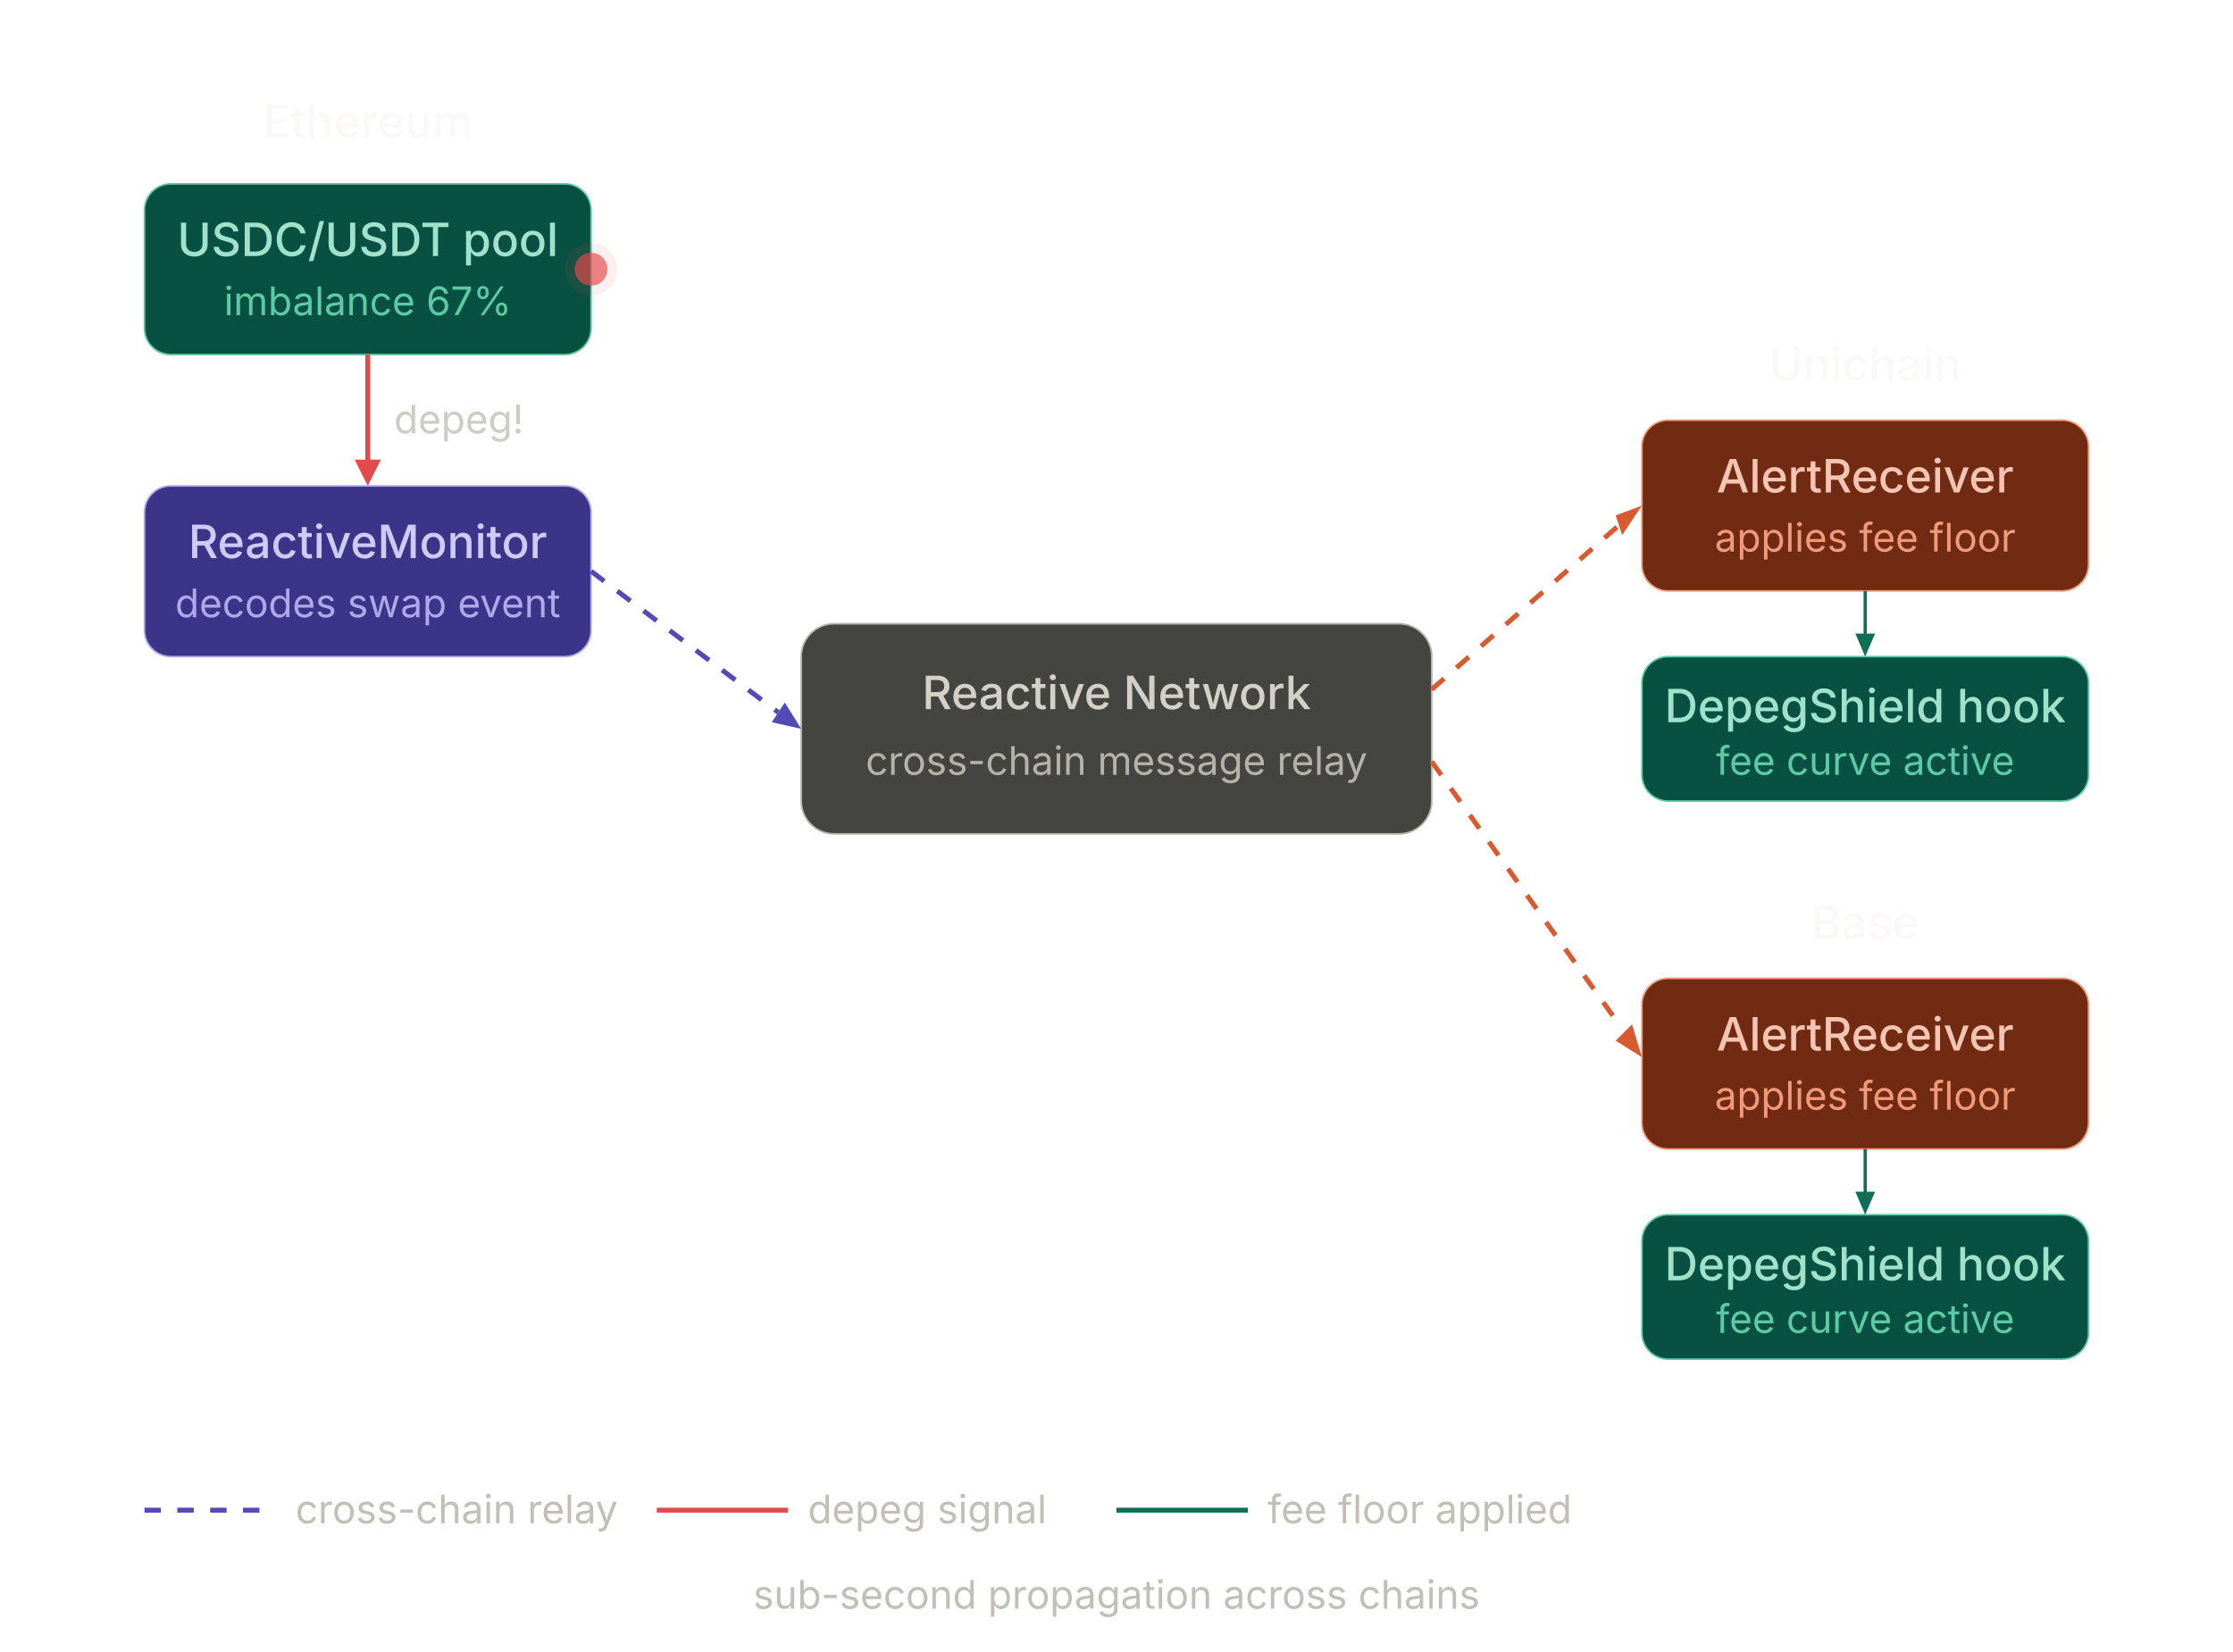
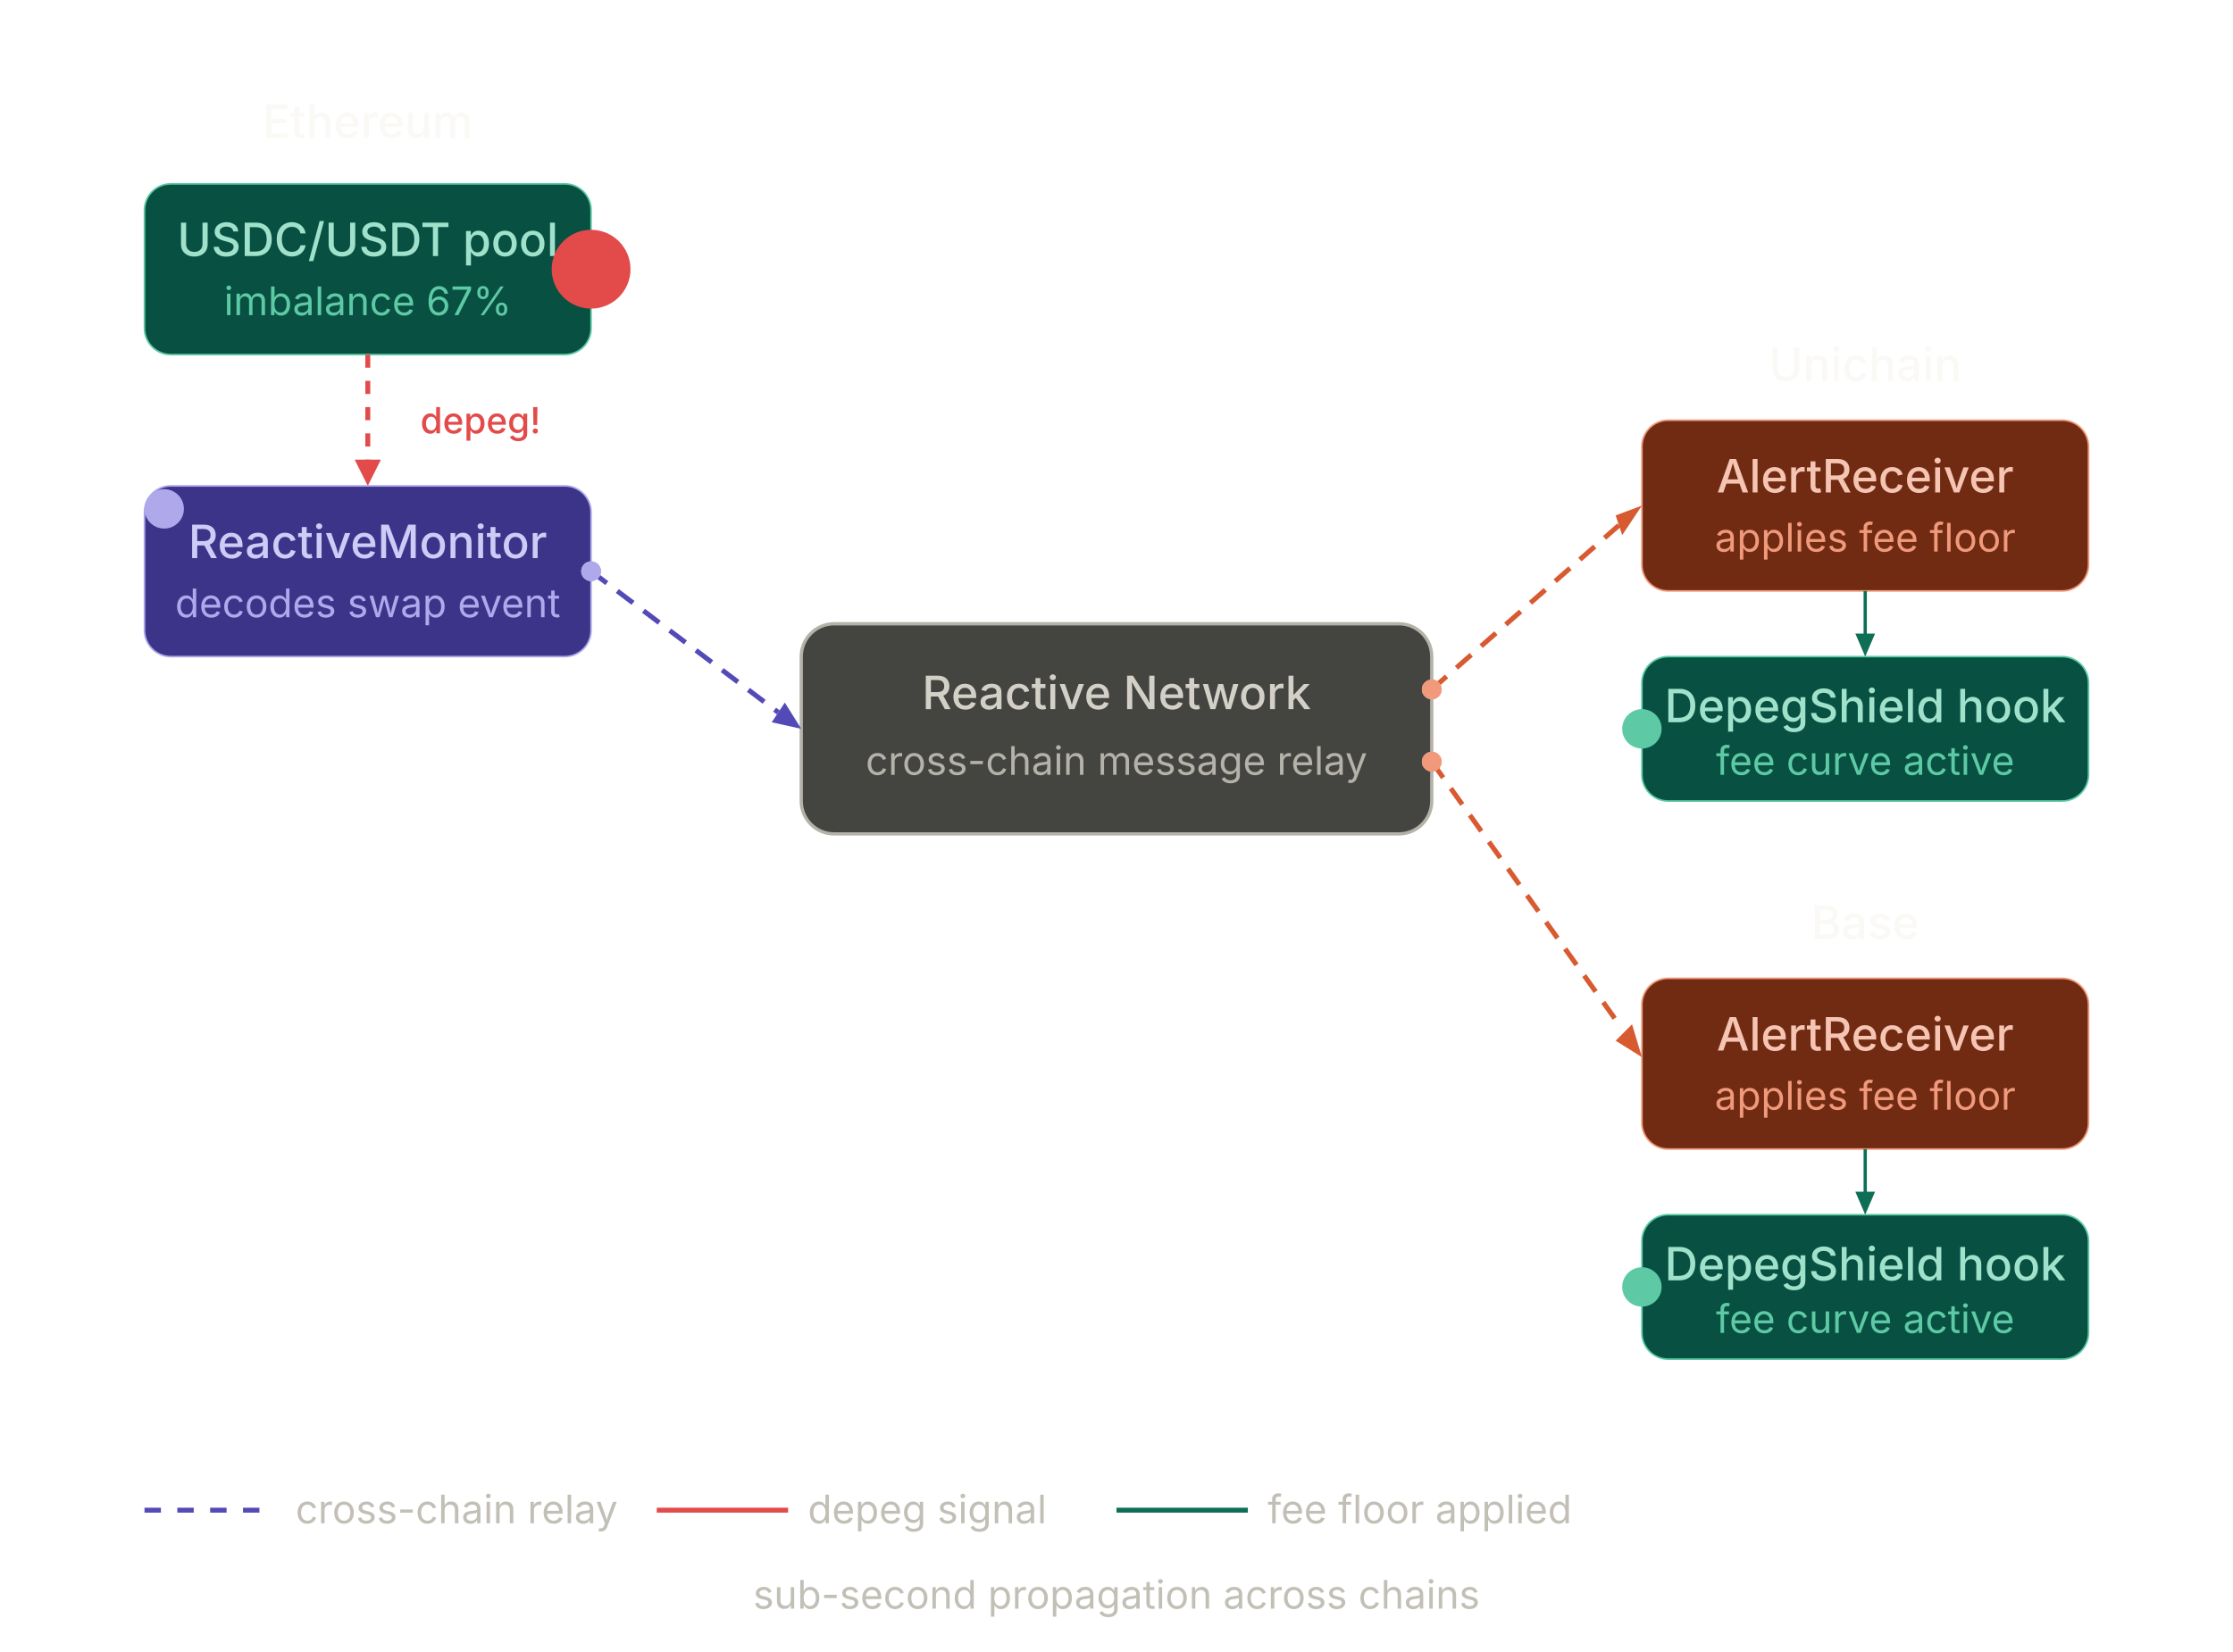
<svg xmlns="http://www.w3.org/2000/svg" width="100%" viewBox="0 0 680 503">
+   <style>
+   @keyframes pulse-red {
+     0%, 100% { opacity: 0.1; }
+     50% { opacity: 0.6; }
+   }
+   @keyframes pulse-purple {
+     0%, 100% { opacity: 0.6; }
+     50% { opacity: 1; }
+   }
+   @keyframes flow-down {
+     from { stroke-dashoffset: 0; }
+     to { stroke-dashoffset: -16; }
+   }
+   @keyframes flow-diag-monitor {
+     from { stroke-dashoffset: 0; }
+     to { stroke-dashoffset: -20; }
+   }
+   @keyframes flow-diag-uni {
+     from { stroke-dashoffset: 0; }
+     to { stroke-dashoffset: -20; }
+   }
+   @keyframes flow-diag-base {
+     from { stroke-dashoffset: 0; }
+     to { stroke-dashoffset: -20; }
+   }
+   @keyframes dot-to-monitor {
+     0% { transform: translate(0px, 0px); opacity: 0; }
+     5% { opacity: 1; }
+     90% { opacity: 1; }
+     100% { transform: translate(57px, 43px); opacity: 0; }
+   }
+   @keyframes dot-to-uni {
+     0% { transform: translate(0px, 0px); opacity: 0; }
+     5% { opacity: 1; }
+     90% { opacity: 1; }
+     100% { transform: translate(57px, -50px); opacity: 0; }
+   }
+   @keyframes dot-to-base {
+     0% { transform: translate(0px, 0px); opacity: 0; }
+     5% { opacity: 1; }
+     90% { opacity: 1; }
+     100% { transform: translate(57px, 83px); opacity: 0; }
+   }
+   @keyframes hook-activate {
+     0%, 60% { opacity: 0.3; }
+     70%, 100% { opacity: 1; }
+   }
+   @keyframes shield-glow {
+     0%, 100% { opacity: 0.3; }
+     50% { opacity: 0.8; }
+   }
+   @keyframes depeg-flash {
+     0%, 100% { opacity: 0.5; }
+     50% { opacity: 1; }
+   }
+   @keyframes network-pulse {
+     0%, 100% { stroke-opacity: 0.3; }
+     50% { stroke-opacity: 0.8; }
+   }
+   .red-glow { animation: pulse-red 2s ease-in-out infinite; }
+   .purple-glow { animation: pulse-purple 3s ease-in-out infinite; }
+   .flow-depeg { animation: flow-down 0.6s linear infinite; }
+   .flow-to-reactive { animation: flow-diag-monitor 0.7s linear infinite; }
+   .flow-to-uni { animation: flow-diag-uni 0.7s linear 0.3s infinite; }
+   .flow-to-base { animation: flow-diag-base 0.7s linear 0.5s infinite; }
+   .dot-monitor-1 { animation: dot-to-monitor 2s ease-in-out infinite; }
+   .dot-monitor-2 { animation: dot-to-monitor 2s ease-in-out 0.7s infinite; }
+   .dot-monitor-3 { animation: dot-to-monitor 2s ease-in-out 1.4s infinite; }
+   .dot-uni-1 { animation: dot-to-uni 1.8s ease-in-out 0.2s infinite; }
+   .dot-uni-2 { animation: dot-to-uni 1.8s ease-in-out 0.8s infinite; }
+   .dot-uni-3 { animation: dot-to-uni 1.8s ease-in-out 1.4s infinite; }
+   .dot-base-1 { animation: dot-to-base 1.8s ease-in-out 0.4s infinite; }
+   .dot-base-2 { animation: dot-to-base 1.8s ease-in-out 1.0s infinite; }
+   .dot-base-3 { animation: dot-to-base 1.8s ease-in-out 1.6s infinite; }
+   .hook-fade { animation: hook-activate 4s ease-in-out infinite; }
+   .shield-glow { animation: shield-glow 2s ease-in-out infinite; }
+   .depeg-text { animation: depeg-flash 1.5s ease-in-out infinite; }
+   .net-border { animation: network-pulse 3s ease-in-out infinite; }
+ </style>
  <text x="112" y="42" text-anchor="middle" fill="rgb(250,249,245)" font-family="'Anthropic Sans',-apple-system,system-ui,'Segoe UI',sans-serif" font-size="14" font-weight="500">Ethereum</text>
  <rect x="44" y="56" width="136" height="52" rx="8" fill="rgb(8,80,65)" stroke="rgb(93,202,165)" stroke-width="0.5" />
  <text x="112" y="78" text-anchor="middle" fill="rgb(159,225,203)" font-family="'Anthropic Sans',-apple-system,system-ui,'Segoe UI',sans-serif" font-size="14" font-weight="500">USDC/USDT pool</text>
  <text x="112" y="96" text-anchor="middle" fill="rgb(93,202,165)" font-family="'Anthropic Sans',-apple-system,system-ui,'Segoe UI',sans-serif" font-size="12" font-weight="400">imbalance 67%</text>
-   <circle cx="180" cy="82" r="8" fill="rgb(226,75,74)" opacity="0.09" />
-   <circle cx="180" cy="82" r="5" fill="rgb(226,75,74)" opacity="0.67" />
-   <line x1="112" y1="108" x2="112" y2="142" stroke="rgb(226,75,74)" stroke-width="1.5" />
+   <circle cx="180" cy="82" r="12" fill="rgb(226,75,74)" class="red-glow" />
+   <circle cx="180" cy="82" r="5" fill="rgb(226,75,74)" opacity="0.8" />
+   <line x1="112" y1="108" x2="112" y2="142" stroke="rgb(226,75,74)" stroke-width="1.5" stroke-dasharray="4,4" class="flow-depeg" />
  <polygon points="112,148 108,140 116,140" fill="rgb(226,75,74)" />
-   <text x="120" y="132" fill="rgb(194,192,182)" font-family="'Anthropic Sans',-apple-system,system-ui,'Segoe UI',sans-serif" font-size="12" font-weight="400" opacity="0.81">depeg!</text>
+   <text x="128" y="132" fill="rgb(226,75,74)" font-family="'Anthropic Sans',-apple-system,system-ui,'Segoe UI',sans-serif" font-size="11" font-weight="500" class="depeg-text">depeg!</text>
  <rect x="44" y="148" width="136" height="52" rx="8" fill="rgb(60,52,137)" stroke="rgb(175,169,236)" stroke-width="0.5" />
  <text x="112" y="170" text-anchor="middle" fill="rgb(206,203,246)" font-family="'Anthropic Sans',-apple-system,system-ui,'Segoe UI',sans-serif" font-size="14" font-weight="500">ReactiveMonitor</text>
  <text x="112" y="188" text-anchor="middle" fill="rgb(175,169,236)" font-family="'Anthropic Sans',-apple-system,system-ui,'Segoe UI',sans-serif" font-size="12" font-weight="400">decodes swap event</text>
-   <rect x="244" y="190" width="192" height="64" rx="10" fill="rgb(68,68,65)" stroke="rgb(180,178,169)" stroke-width="0.5" />
+   <circle cx="50" cy="155" r="6" fill="rgb(175,169,236)" class="purple-glow" />
+   <rect x="244" y="190" width="192" height="64" rx="10" fill="rgb(68,68,65)" stroke="rgb(180,178,169)" stroke-width="1" class="net-border" />
  <text x="340" y="216" text-anchor="middle" fill="rgb(211,209,199)" font-family="'Anthropic Sans',-apple-system,system-ui,'Segoe UI',sans-serif" font-size="14" font-weight="500">Reactive Network</text>
  <text x="340" y="236" text-anchor="middle" fill="rgb(180,178,169)" font-family="'Anthropic Sans',-apple-system,system-ui,'Segoe UI',sans-serif" font-size="12" font-weight="400">cross-chain message relay</text>
-   <path d="M180 174 L237 217" fill="none" stroke="rgb(83,74,183)" stroke-width="1.5" stroke-dasharray="5,5" />
+   <path d="M180 174 L237 217" fill="none" stroke="rgb(83,74,183)" stroke-width="1.5" stroke-dasharray="6,4" class="flow-to-reactive" />
  <polygon points="244,222 235,220 239,214" fill="rgb(83,74,183)" />
+   <circle cx="180" cy="174" r="3" fill="rgb(175,169,236)" class="dot-monitor-1" />
+   <circle cx="180" cy="174" r="3" fill="rgb(175,169,236)" class="dot-monitor-2" />
+   <circle cx="180" cy="174" r="3" fill="rgb(175,169,236)" class="dot-monitor-3" />
  <text x="568" y="116" text-anchor="middle" fill="rgb(250,249,245)" font-family="'Anthropic Sans',-apple-system,system-ui,'Segoe UI',sans-serif" font-size="14" font-weight="500">Unichain</text>
  <rect x="500" y="128" width="136" height="52" rx="8" fill="rgb(113,43,19)" stroke="rgb(240,153,123)" stroke-width="0.5" />
  <text x="568" y="150" text-anchor="middle" fill="rgb(245,196,179)" font-family="'Anthropic Sans',-apple-system,system-ui,'Segoe UI',sans-serif" font-size="14" font-weight="500">AlertReceiver</text>
  <text x="568" y="168" text-anchor="middle" fill="rgb(240,153,123)" font-family="'Anthropic Sans',-apple-system,system-ui,'Segoe UI',sans-serif" font-size="12" font-weight="400">applies fee floor</text>
-   <path d="M436 210 L493 160" fill="none" stroke="rgb(216,90,48)" stroke-width="1.5" stroke-dasharray="5,5" />
+   <path d="M436 210 L493 160" fill="none" stroke="rgb(216,90,48)" stroke-width="1.5" stroke-dasharray="6,4" class="flow-to-uni" />
  <polygon points="500,154 492,157 494,163" fill="rgb(216,90,48)" />
+   <circle cx="436" cy="210" r="3" fill="rgb(240,153,123)" class="dot-uni-1" />
+   <circle cx="436" cy="210" r="3" fill="rgb(240,153,123)" class="dot-uni-2" />
+   <circle cx="436" cy="210" r="3" fill="rgb(240,153,123)" class="dot-uni-3" />
  <text x="568" y="286" text-anchor="middle" fill="rgb(250,249,245)" font-family="'Anthropic Sans',-apple-system,system-ui,'Segoe UI',sans-serif" font-size="14" font-weight="500">Base</text>
  <rect x="500" y="298" width="136" height="52" rx="8" fill="rgb(113,43,19)" stroke="rgb(240,153,123)" stroke-width="0.5" />
  <text x="568" y="320" text-anchor="middle" fill="rgb(245,196,179)" font-family="'Anthropic Sans',-apple-system,system-ui,'Segoe UI',sans-serif" font-size="14" font-weight="500">AlertReceiver</text>
  <text x="568" y="338" text-anchor="middle" fill="rgb(240,153,123)" font-family="'Anthropic Sans',-apple-system,system-ui,'Segoe UI',sans-serif" font-size="12" font-weight="400">applies fee floor</text>
-   <path d="M436 232 L493 312" fill="none" stroke="rgb(216,90,48)" stroke-width="1.5" stroke-dasharray="5,5" />
+   <path d="M436 232 L493 312" fill="none" stroke="rgb(216,90,48)" stroke-width="1.5" stroke-dasharray="6,4" class="flow-to-base" />
  <polygon points="500,322 492,317 497,312" fill="rgb(216,90,48)" />
-   <rect x="500" y="200" width="136" height="44" rx="8" fill="rgb(8,80,65)" stroke="rgb(93,202,165)" stroke-width="0.5" />
-   <text x="568" y="220" text-anchor="middle" fill="rgb(159,225,203)" font-family="'Anthropic Sans',-apple-system,system-ui,'Segoe UI',sans-serif" font-size="14" font-weight="500">DepegShield hook</text>
-   <text x="568" y="236" text-anchor="middle" fill="rgb(93,202,165)" font-family="'Anthropic Sans',-apple-system,system-ui,'Segoe UI',sans-serif" font-size="12" font-weight="400">fee curve active</text>
+   <circle cx="436" cy="232" r="3" fill="rgb(240,153,123)" class="dot-base-1" />
+   <circle cx="436" cy="232" r="3" fill="rgb(240,153,123)" class="dot-base-2" />
+   <circle cx="436" cy="232" r="3" fill="rgb(240,153,123)" class="dot-base-3" />
+   <g class="hook-fade">
+     <rect x="500" y="200" width="136" height="44" rx="8" fill="rgb(8,80,65)" stroke="rgb(93,202,165)" stroke-width="0.5" />
+     <text x="568" y="220" text-anchor="middle" fill="rgb(159,225,203)" font-family="'Anthropic Sans',-apple-system,system-ui,'Segoe UI',sans-serif" font-size="14" font-weight="500">DepegShield hook</text>
+     <text x="568" y="236" text-anchor="middle" fill="rgb(93,202,165)" font-family="'Anthropic Sans',-apple-system,system-ui,'Segoe UI',sans-serif" font-size="12" font-weight="400">fee curve active</text>
+   </g>
+   <circle cx="500" cy="222" r="6" fill="rgb(93,202,165)" class="shield-glow" />
  <line x1="568" y1="180" x2="568" y2="194" stroke="rgb(15,110,86)" stroke-width="1" />
  <polygon points="568,200 565,193 571,193" fill="rgb(15,110,86)" />
-   <rect x="500" y="370" width="136" height="44" rx="8" fill="rgb(8,80,65)" stroke="rgb(93,202,165)" stroke-width="0.5" />
-   <text x="568" y="390" text-anchor="middle" fill="rgb(159,225,203)" font-family="'Anthropic Sans',-apple-system,system-ui,'Segoe UI',sans-serif" font-size="14" font-weight="500">DepegShield hook</text>
-   <text x="568" y="406" text-anchor="middle" fill="rgb(93,202,165)" font-family="'Anthropic Sans',-apple-system,system-ui,'Segoe UI',sans-serif" font-size="12" font-weight="400">fee curve active</text>
+   <g class="hook-fade">
+     <rect x="500" y="370" width="136" height="44" rx="8" fill="rgb(8,80,65)" stroke="rgb(93,202,165)" stroke-width="0.5" />
+     <text x="568" y="390" text-anchor="middle" fill="rgb(159,225,203)" font-family="'Anthropic Sans',-apple-system,system-ui,'Segoe UI',sans-serif" font-size="14" font-weight="500">DepegShield hook</text>
+     <text x="568" y="406" text-anchor="middle" fill="rgb(93,202,165)" font-family="'Anthropic Sans',-apple-system,system-ui,'Segoe UI',sans-serif" font-size="12" font-weight="400">fee curve active</text>
+   </g>
+   <circle cx="500" cy="392" r="6" fill="rgb(93,202,165)" class="shield-glow" />
  <line x1="568" y1="350" x2="568" y2="364" stroke="rgb(15,110,86)" stroke-width="1" />
  <polygon points="568,370 565,363 571,363" fill="rgb(15,110,86)" />
  <line x1="44" y1="460" x2="84" y2="460" stroke="rgb(83,74,183)" stroke-width="1.5" stroke-dasharray="5,5" />
  <text x="90" y="464" fill="rgb(194,192,182)" font-family="'Anthropic Sans',-apple-system,system-ui,'Segoe UI',sans-serif" font-size="12" font-weight="400">cross-chain relay</text>
  <line x1="200" y1="460" x2="240" y2="460" stroke="rgb(226,75,74)" stroke-width="1.5" />
  <text x="246" y="464" fill="rgb(194,192,182)" font-family="'Anthropic Sans',-apple-system,system-ui,'Segoe UI',sans-serif" font-size="12" font-weight="400">depeg signal</text>
  <line x1="340" y1="460" x2="380" y2="460" stroke="rgb(15,110,86)" stroke-width="1.5" />
  <text x="386" y="464" fill="rgb(194,192,182)" font-family="'Anthropic Sans',-apple-system,system-ui,'Segoe UI',sans-serif" font-size="12" font-weight="400">fee floor applied</text>
  <text x="340" y="490" text-anchor="middle" fill="rgb(194,192,182)" font-family="'Anthropic Sans',-apple-system,system-ui,'Segoe UI',sans-serif" font-size="12" font-weight="400">sub-second propagation across chains</text>
</svg>
